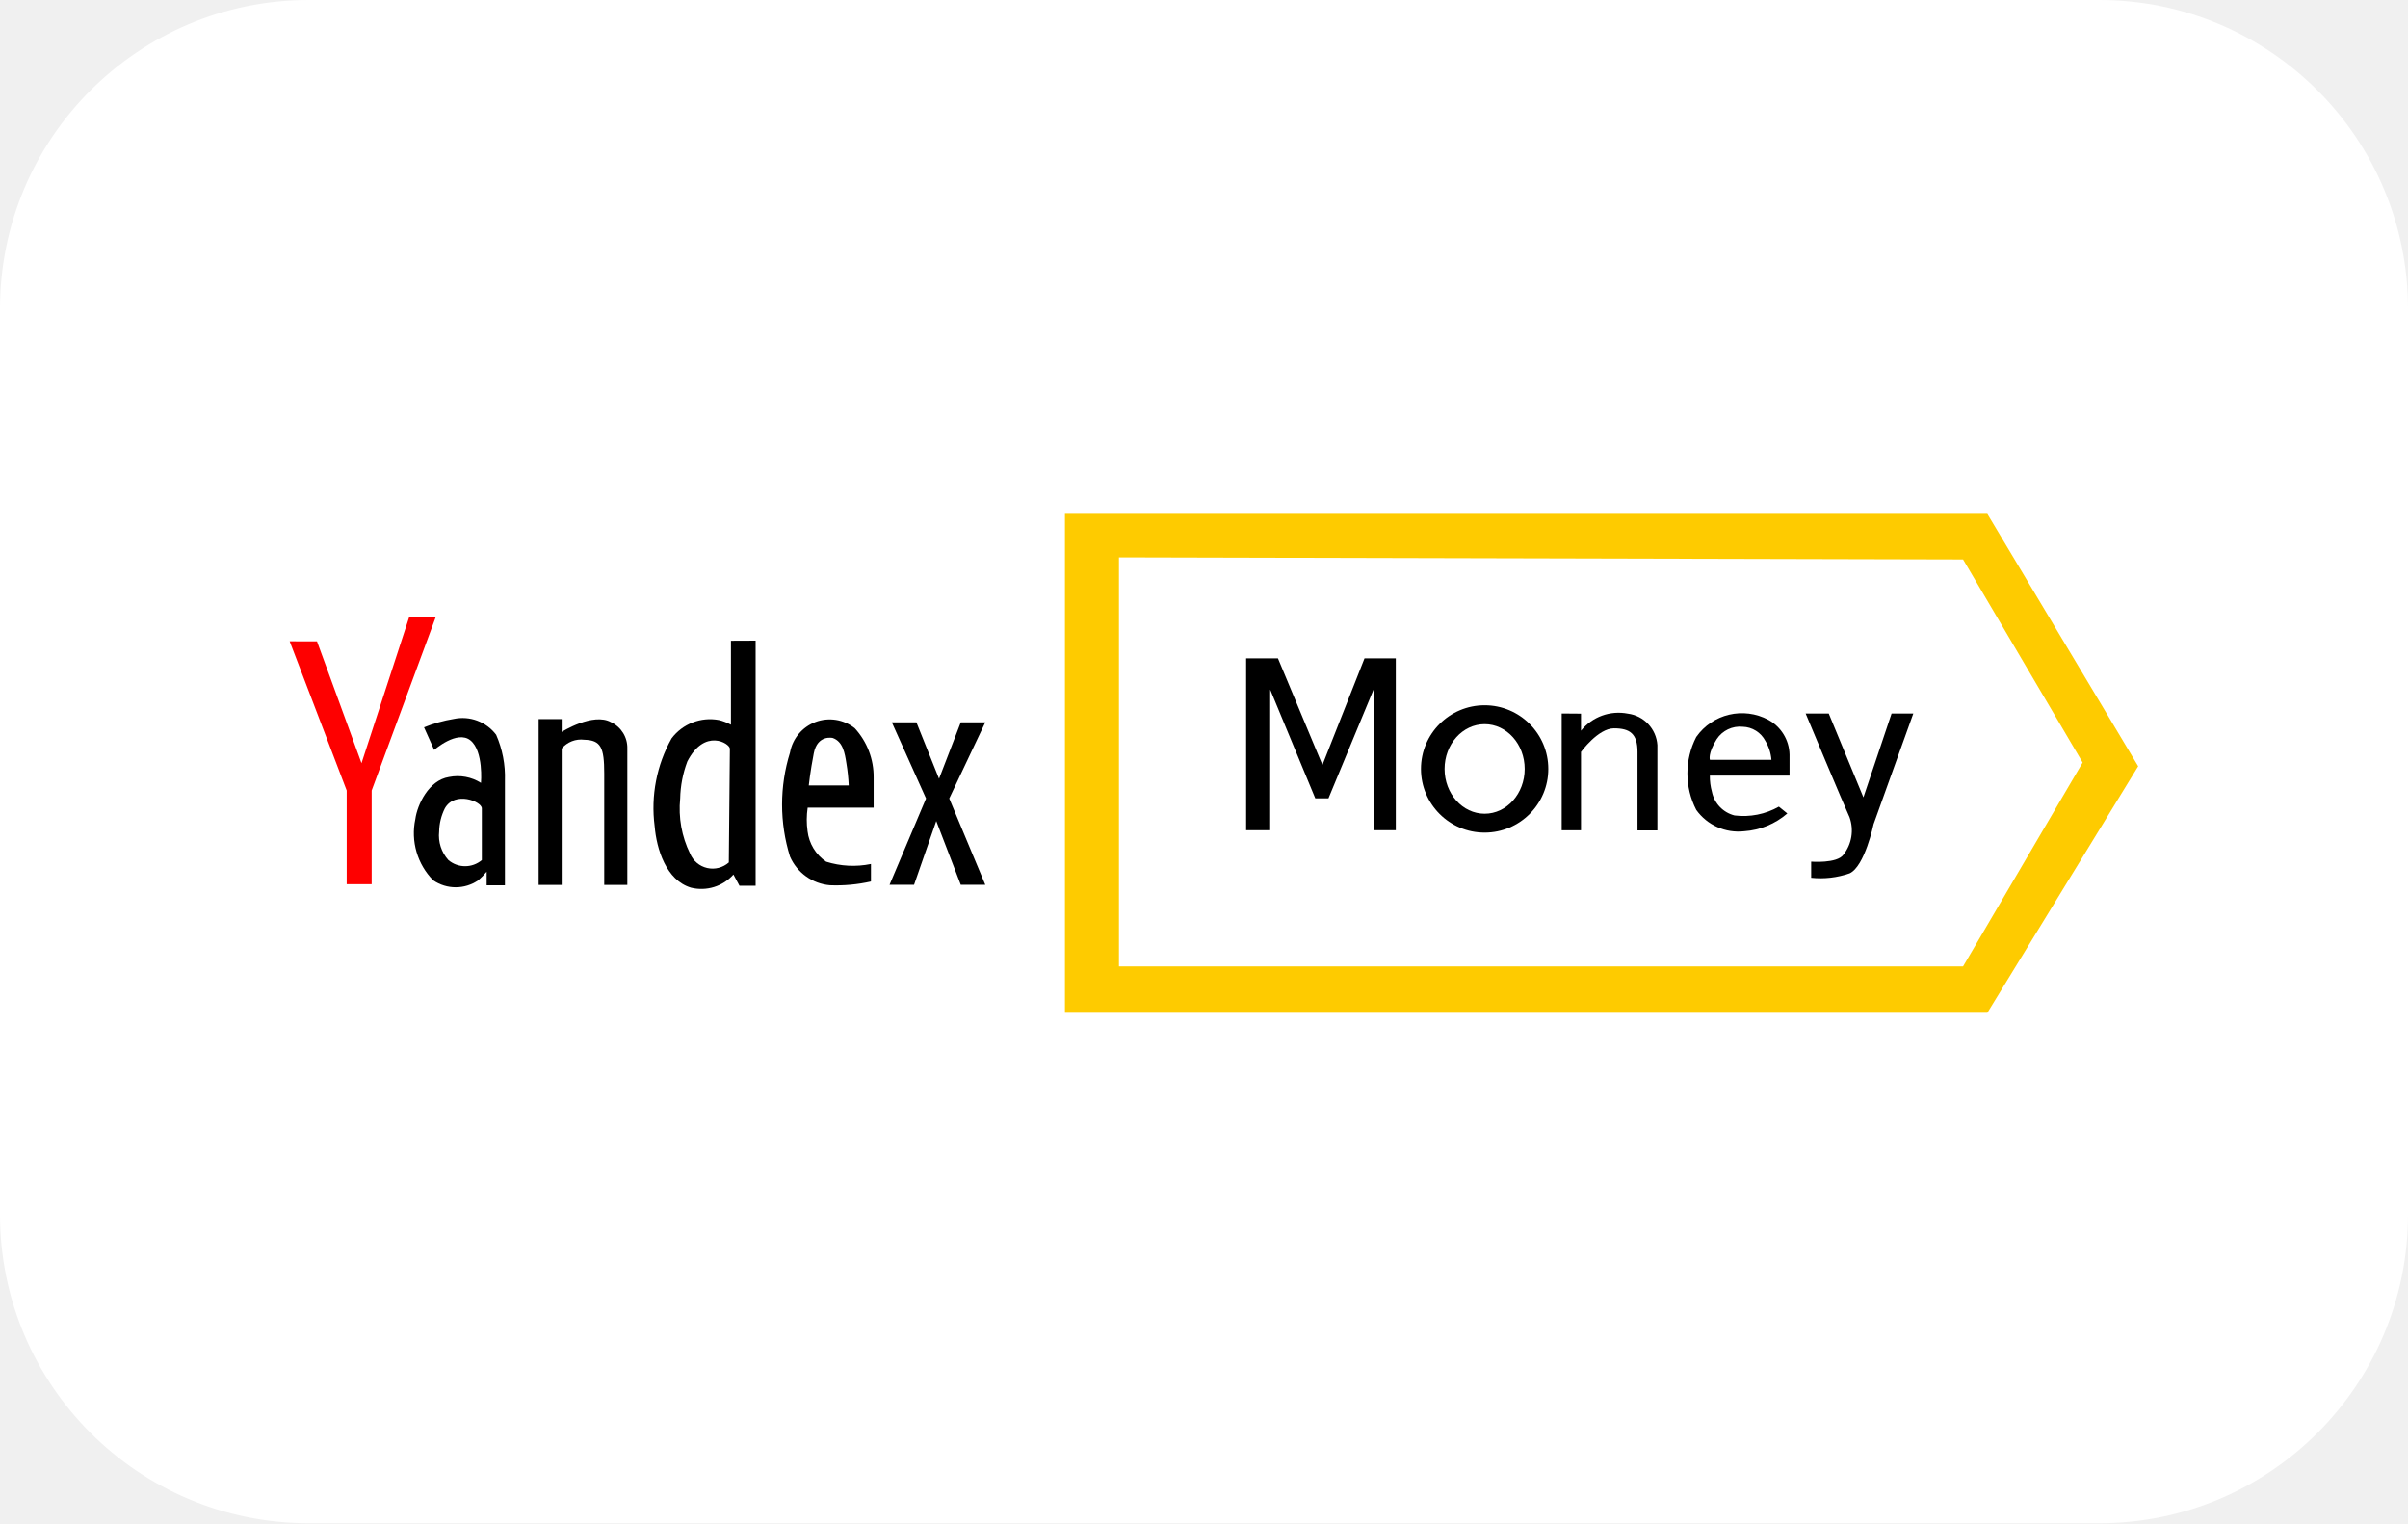
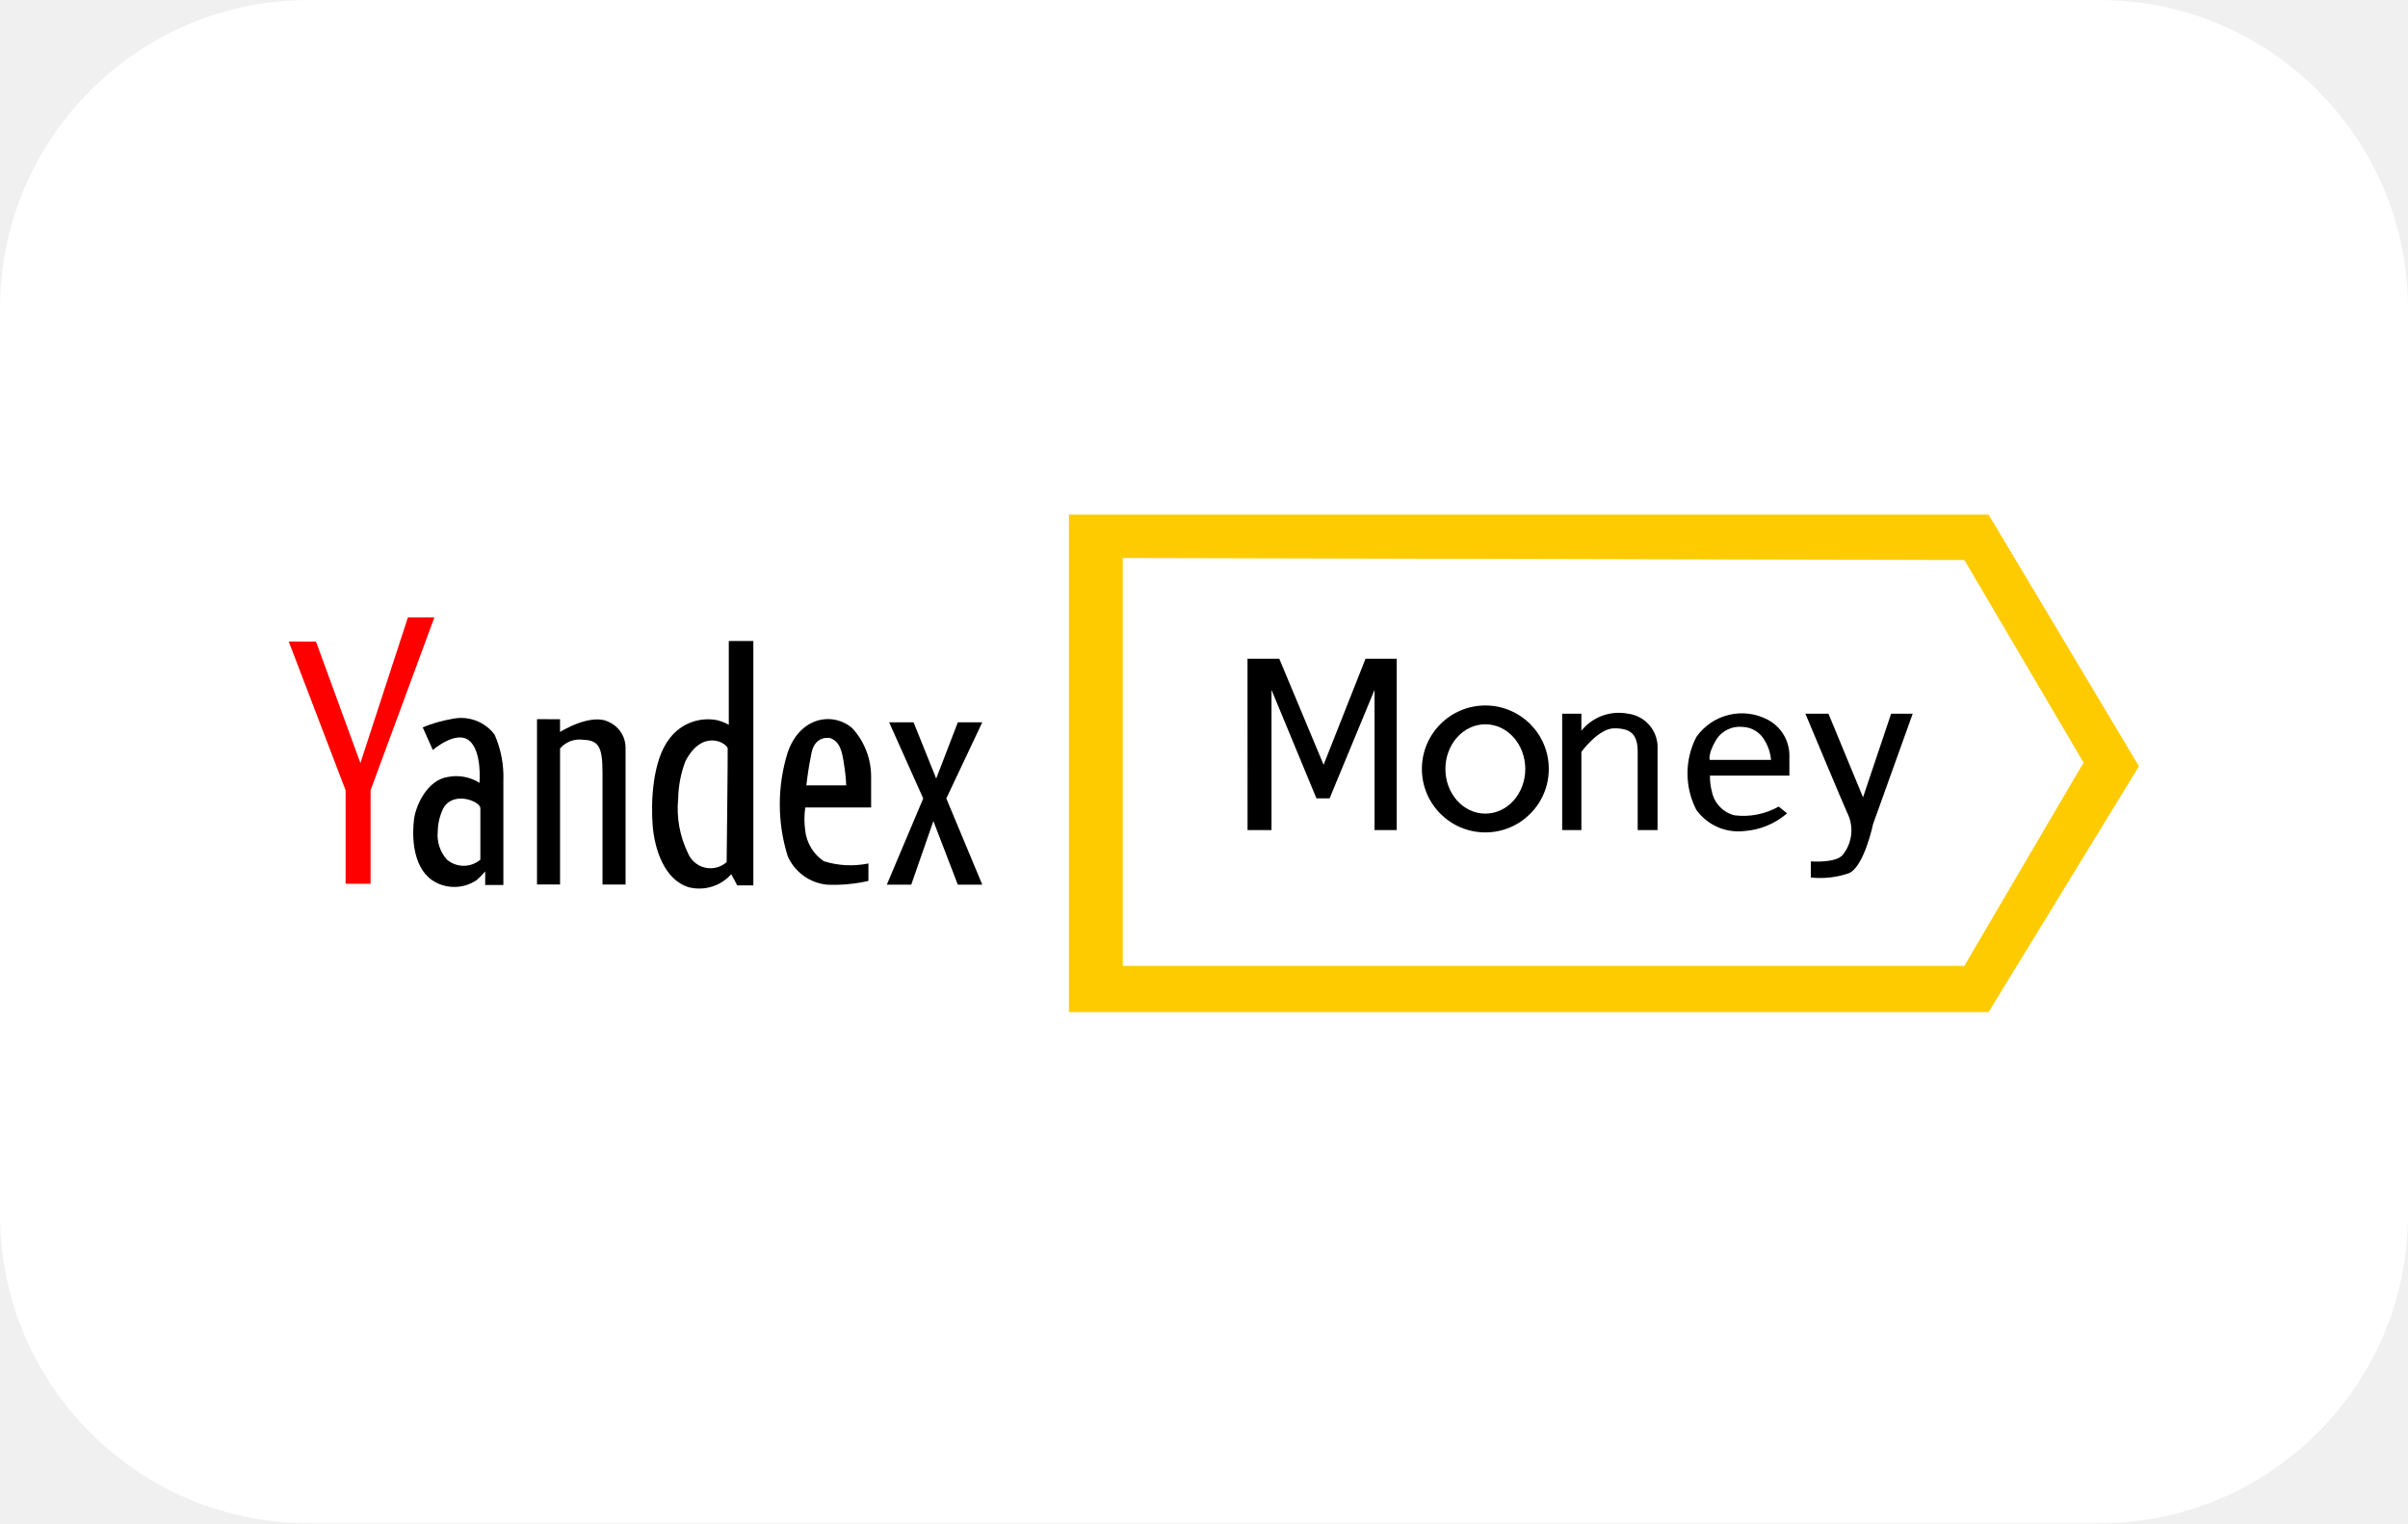
- <svg xmlns="http://www.w3.org/2000/svg" width="47.432" height="30" viewBox="0 0 47.432 30">
-   <g id="Group_8643" data-name="Group 8643" transform="translate(-580.473 -537.984)">
-     <g id="Group_76" data-name="Group 76" transform="translate(580.473 537.984)">
-       <path id="Path_65" data-name="Path 65" d="M6.081,0h35.27a6.081,6.081,0,0,1,6.081,6.081V23.919A6.081,6.081,0,0,1,41.351,30H6.081A6.081,6.081,0,0,1,0,23.919V6.081A6.081,6.081,0,0,1,6.081,0Z" transform="translate(0)" fill="#fff" />
+ <svg xmlns="http://www.w3.org/2000/svg" width="117" height="74" viewBox="0 0 117 74">
+   <g id="Group_130" data-name="Group 130" transform="translate(-376 -1539)">
+     <g id="Group_76" data-name="Group 76" transform="translate(1 228)">
+       <path id="Path_65" data-name="Path 65" d="M15,0h87a15,15,0,0,1,15,15V59a15,15,0,0,1-15,15H15A15,15,0,0,1,0,59V15A15,15,0,0,1,15,0Z" transform="translate(375 1311)" fill="#fff" />
    </g>
-     <g id="Group_74" data-name="Group 74" transform="translate(586.178 550.138)">
-       <path id="Path_77" data-name="Path 77" d="M-4.432,1628.607l.877,2.4.939-2.878h.523l-1.262,3.416v1.846h-.492v-1.846l-1.123-2.939Z" transform="translate(4.971 -1628.13)" fill="#fe0000" />
-       <path id="Path_78" data-name="Path 78" d="M21.691,1649.753l.2.446s.454-.4.715-.188.207.837.207.837a.86.86,0,0,0-.63-.116c-.4.062-.626.551-.663.829a1.324,1.324,0,0,0,.352,1.206.786.786,0,0,0,.887,0,1.334,1.334,0,0,0,.166-.17v.268h.36V1650.8a2.066,2.066,0,0,0-.173-.9.83.83,0,0,0-.837-.311A2.726,2.726,0,0,0,21.691,1649.753Z" transform="translate(-19.044 -1647.583)" />
-       <path id="Path_79" data-name="Path 79" d="M122.308,1650.4l.674,1.5-.719,1.7h.483l.437-1.256.483,1.256h.483l-.71-1.7.71-1.5h-.483l-.428,1.111-.446-1.111Z" transform="translate(-110.446 -1648.328)" />
-       <path id="Path_81" data-name="Path 81" d="M74.323,1633.121v4.828h-.318l-.119-.221a.846.846,0,0,1-.835.259c-.49-.146-.679-.76-.717-1.212a2.8,2.8,0,0,1,.334-1.729.948.948,0,0,1,.932-.361.96.96,0,0,1,.237.092v-1.654Z" transform="translate(-65.144 -1632.658)" />
-       <path id="Path_82" data-name="Path 82" d="M47.846,1649.748v3.266H48.3v-2.686a.5.5,0,0,1,.446-.173c.328.009.392.155.392.665v2.195h.455v-2.686a.558.558,0,0,0-.319-.519c-.355-.2-.974.191-.974.191v-.252Z" transform="translate(-42.941 -1647.74)" />
-       <path id="Path_83" data-name="Path 83" d="M27.553,1666.831c0,.137,0,1.018,0,1.018a.51.51,0,0,1-.659,0,.724.724,0,0,1-.182-.562,1.062,1.062,0,0,1,.112-.456C27.02,1666.482,27.553,1666.695,27.553,1666.831Z" transform="translate(-23.767 -1663.064)" fill="#fff" />
-       <path id="Path_84" data-name="Path 84" d="M26.849,1667.438c0,.1-.021,2.242-.021,2.242a.481.481,0,0,1-.763-.174,2.012,2.012,0,0,1-.195-1.086,2.2,2.2,0,0,1,.141-.729C26.351,1667.028,26.844,1667.335,26.849,1667.438Z" transform="translate(-18.177 -1664.848)" fill="#fff" />
-       <g id="Group_70" data-name="Group 70" transform="translate(9.703 2.008)">
-         <path id="Path_80" data-name="Path 80" d="M100.012,1651.493h1.3v-.592a1.415,1.415,0,0,0-.373-.974.794.794,0,0,0-1.275.481,3.441,3.441,0,0,0,0,2.048.949.949,0,0,0,.787.565,3.1,3.1,0,0,0,.808-.074v-.345a1.758,1.758,0,0,1-.883-.045.847.847,0,0,1-.366-.6A1.617,1.617,0,0,1,100.012,1651.493Z" transform="translate(-99.511 -1649.748)" />
-         <path id="Path_85" data-name="Path 85" d="M105.14,1654.663h.787a3.546,3.546,0,0,0-.046-.435c-.031-.2-.067-.429-.27-.5,0,0-.3-.07-.372.3S105.14,1654.663,105.14,1654.663Z" transform="translate(-104.617 -1653.356)" fill="#fff" />
+     <g id="Group_74" data-name="Group 74" transform="translate(390.029 1569)">
+       <path id="Path_77" data-name="Path 77" d="M-3.646,1629.3l2.157,5.9,2.309-7.077H2.106l-3.1,8.4v4.541H-2.208v-4.541l-2.763-7.228Z" transform="translate(4.971 -1628.13)" fill="#fe0000" />
+       <path id="Path_78" data-name="Path 78" d="M21.966,1650.013l.492,1.1s1.116-.973,1.758-.463.51,2.059.51,2.059a2.116,2.116,0,0,0-1.549-.285c-.979.153-1.539,1.356-1.631,2.039s-.122,2.273.866,2.966a1.933,1.933,0,0,0,2.181,0,3.273,3.273,0,0,0,.408-.418v.659h.884v-5.082a5.08,5.08,0,0,0-.426-2.222,2.041,2.041,0,0,0-2.059-.765A6.671,6.671,0,0,0,21.966,1650.013Z" transform="translate(-15.456 -1644.677)" />
+       <path id="Path_79" data-name="Path 79" d="M122.374,1650.4l1.657,3.7-1.769,4.188h1.187l1.075-3.09,1.187,3.09H126.9l-1.747-4.188,1.747-3.7h-1.187l-1.052,2.732-1.1-2.732Z" transform="translate(-93.202 -1645.31)" />
+       <path id="Path_81" data-name="Path 81" d="M77.243,1633.121v11.873h-.782l-.292-.543a2.08,2.08,0,0,1-2.054.636c-1.206-.358-1.67-1.868-1.762-2.981s-.026-3.18.822-4.253a2.331,2.331,0,0,1,2.292-.888,2.354,2.354,0,0,1,.583.225v-4.068Z" transform="translate(-54.668 -1631.981)" />
+       <path id="Path_82" data-name="Path 82" d="M47.846,1649.748v8.031h1.12v-6.606a1.237,1.237,0,0,1,1.1-.425c.806.022.963.381.963,1.635v5.4h1.12v-6.606a1.372,1.372,0,0,0-.784-1.276c-.873-.493-2.4.47-2.4.47v-.618Z" transform="translate(-35.783 -1644.811)" />
+       <path id="Path_83" data-name="Path 83" d="M28.784,1667.108c0,.336,0,2.5,0,2.5a1.254,1.254,0,0,1-1.622,0,1.78,1.78,0,0,1-.448-1.382,2.611,2.611,0,0,1,.275-1.122C27.473,1666.251,28.783,1666.772,28.784,1667.108Z" transform="translate(-19.473 -1657.845)" fill="#fff" />
+       <path id="Path_84" data-name="Path 84" d="M28.277,1667.674c.01.255-.051,5.514-.051,5.514a1.182,1.182,0,0,1-1.875-.428,4.947,4.947,0,0,1-.479-2.67,5.413,5.413,0,0,1,.347-1.794C27.053,1666.665,28.266,1667.419,28.277,1667.674Z" transform="translate(-6.949 -1661.305)" fill="#fff" />
+       <g id="Group_70" data-name="Group 70" transform="translate(23.864 4.938)">
+         <path id="Path_80" data-name="Path 80" d="M100.744,1654.039h3.2v-1.456a3.478,3.478,0,0,0-.918-2.4c-.941-.806-2.54-.553-3.136,1.183a8.461,8.461,0,0,0,0,5.035,2.334,2.334,0,0,0,1.935,1.389,7.606,7.606,0,0,0,1.988-.184v-.848a4.326,4.326,0,0,1-2.171-.11,2.083,2.083,0,0,1-.9-1.488A3.973,3.973,0,0,1,100.744,1654.039Z" transform="translate(-99.511 -1649.748)" />
+         <path id="Path_85" data-name="Path 85" d="M105.14,1656.032h1.937a8.722,8.722,0,0,0-.114-1.069c-.077-.5-.166-1.056-.663-1.225,0,0-.733-.172-.914.734S105.14,1656.032,105.14,1656.032Z" transform="translate(-103.854 -1652.817)" fill="#fff" />
      </g>
    </g>
-     <g id="Group_75" data-name="Group 75" transform="translate(601.45 548.104)">
-       <path id="Path_89" data-name="Path 89" d="M159.956,2012.99v9.827h18.169l2.971-4.856-2.971-4.971Z" transform="translate(-159.956 -2012.99)" fill="#fecb00" />
-       <path id="Path_90" data-name="Path 90" d="M170.415,2022.218v8.056h16.627l2.355-4.015-2.355-4Z" transform="translate(-169.351 -2021.361)" fill="#fff" />
+     <g id="Group_75" data-name="Group 75" transform="translate(427.937 1564)">
+       <path id="Path_89" data-name="Path 89" d="M159.956,2012.99v24.169h44.684l7.307-11.944-7.307-12.225Z" transform="translate(-159.956 -2012.99)" fill="#fecb00" />
+       <path id="Path_90" data-name="Path 90" d="M170.415,2022.218v19.813h40.89l5.792-9.875-5.792-9.84Z" transform="translate(-167.798 -2020.11)" fill="#fff" />
    </g>
-     <g id="Group_73" data-name="Group 73" transform="translate(605.019 550.95)">
-       <path id="Path_87" data-name="Path 87" d="M47.846,1649.543v2.3h.38V1650.3s.338-.466.651-.465.462.106.462.465v1.545h.392v-1.679a.669.669,0,0,0-.582-.62.951.951,0,0,0-.923.336v-.336Z" transform="translate(-41.63 -1648.457)" />
-       <g id="Group_72" data-name="Group 72" transform="translate(8.693 1.087)">
-         <path id="Path_80-2" data-name="Path 80" d="M99.952,1650.971h1.57v-.415a.8.8,0,0,0-.416-.683,1.1,1.1,0,0,0-1.422.337,1.569,1.569,0,0,0,0,1.435,1.021,1.021,0,0,0,.946.421,1.45,1.45,0,0,0,.848-.35l-.166-.134a1.417,1.417,0,0,1-.874.173.606.606,0,0,1-.445-.466A1.15,1.15,0,0,1,99.952,1650.971Z" transform="translate(-99.511 -1649.748)" />
+     <g id="Group_73" data-name="Group 73" transform="translate(436.616 1571)">
+       <path id="Path_87" data-name="Path 87" d="M47.846,1649.574v5.654h.934v-3.8s.831-1.146,1.6-1.144,1.135.261,1.135,1.144v3.8h.965V1651.1a1.646,1.646,0,0,0-1.43-1.526,2.338,2.338,0,0,0-2.271.827v-.827Z" transform="translate(-32.559 -1646.902)" />
+       <g id="Group_72" data-name="Group 72" transform="translate(21.378 2.672)">
+         <path id="Path_80-2" data-name="Path 80" d="M100.6,1652.756h3.86v-1.02a1.966,1.966,0,0,0-1.024-1.68,2.7,2.7,0,0,0-3.5.829,3.859,3.859,0,0,0,0,3.53,2.511,2.511,0,0,0,2.328,1.035,3.572,3.572,0,0,0,2.084-.861l-.408-.329a3.486,3.486,0,0,1-2.15.425,1.489,1.489,0,0,1-1.094-1.147A2.828,2.828,0,0,1,100.6,1652.756Z" transform="translate(-99.511 -1649.748)" />
      </g>
-       <path id="Path_80-3" data-name="Path 80" d="M100.09,1651.07h1.5v-.448a.875.875,0,0,0-.431-.738,1.111,1.111,0,0,0-1.473.364,1.761,1.761,0,0,0,0,1.551,1.184,1.184,0,0,0,.909.428,2.147,2.147,0,0,0,.913-.29l-.26-.249s-.34.369-.652.249a.869.869,0,0,1-.509-.52A.81.81,0,0,1,100.09,1651.07Z" transform="translate(-90.829 -1649.033)" fill="none" />
-       <path id="Path_85-2" data-name="Path 85" d="M105.1,1654.183h1.212a.847.847,0,0,0-.119-.371.52.52,0,0,0-.448-.28.548.548,0,0,0-.511.245C105.055,1654.064,105.1,1654.183,105.1,1654.183Z" transform="translate(-95.965 -1652.185)" fill="#fff" />
-       <path id="Path_86" data-name="Path 86" d="M202.913,1762.434h.474v-2.77l.888,2.142h.26l.888-2.142v2.77h.438v-3.385h-.616l-.829,2.1-.876-2.1h-.627Z" transform="translate(-202.913 -1759.049)" />
-       <path id="Path_88" data-name="Path 88" d="M316.586,1875.748h.455l.683,1.652.555-1.652h.428l-.783,2.18s-.173.833-.473.969a1.74,1.74,0,0,1-.756.087v-.318s.508.041.636-.137a.773.773,0,0,0,.12-.737C317.333,1877.537,316.586,1875.748,316.586,1875.748Z" transform="translate(-305.565 -1874.662)" />
-       <ellipse id="Ellipse_14" data-name="Ellipse 14" cx="1.254" cy="1.254" rx="1.254" ry="1.254" transform="translate(3.444 0.924)" />
-       <ellipse id="Ellipse_15" data-name="Ellipse 15" cx="0.789" cy="0.882" rx="0.789" ry="0.882" transform="translate(3.909 1.296)" fill="#fff" />
+       <path id="Path_80-3" data-name="Path 80" d="M100.935,1653h3.7v-1.1a2.151,2.151,0,0,0-1.061-1.815,2.731,2.731,0,0,0-3.623.9,4.331,4.331,0,0,0,0,3.815,2.912,2.912,0,0,0,2.235,1.052,5.284,5.284,0,0,0,2.245-.713l-.64-.611s-.836.908-1.6.611a2.137,2.137,0,0,1-1.251-1.279A1.989,1.989,0,0,1,100.935,1653Z" transform="translate(-78.159 -1647.99)" fill="none" />
+       <path id="Path_85-2" data-name="Path 85" d="M105.1,1655.137h2.98a2.082,2.082,0,0,0-.293-.913,1.28,1.28,0,0,0-1.1-.689,1.347,1.347,0,0,0-1.257.6C105,1654.844,105.1,1655.137,105.1,1655.137Z" transform="translate(-82.645 -1650.222)" fill="#fff" />
+       <path id="Path_86" data-name="Path 86" d="M202.913,1767.375h1.164v-6.812l2.183,5.269h.64l2.183-5.269v6.812h1.077v-8.326h-1.514l-2.038,5.153-2.154-5.153h-1.543Z" transform="translate(-202.913 -1759.048)" />
+       <path id="Path_88" data-name="Path 88" d="M316.586,1875.748h1.12l1.68,4.063,1.366-4.063H321.8l-1.926,5.362s-.426,2.048-1.164,2.384a4.285,4.285,0,0,1-1.859.213v-.784s1.249.1,1.565-.337a1.9,1.9,0,0,0,.294-1.813C318.423,1880.147,316.586,1875.748,316.586,1875.748Z" transform="translate(-289.481 -1873.076)" />
+       <ellipse id="Ellipse_14" data-name="Ellipse 14" cx="3.083" cy="3.083" rx="3.083" ry="3.083" transform="translate(8.471 2.273)" />
+       <ellipse id="Ellipse_15" data-name="Ellipse 15" cx="1.941" cy="2.17" rx="1.941" ry="2.17" transform="translate(9.613 3.187)" fill="#fff" />
    </g>
  </g>
</svg>
